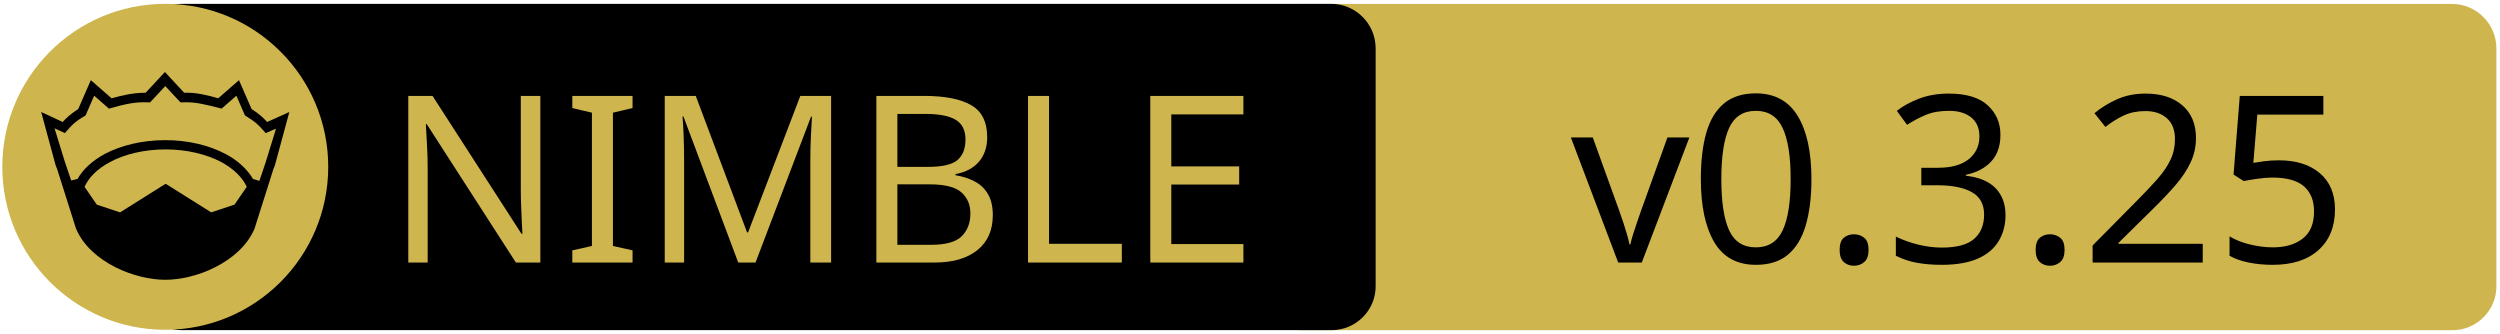
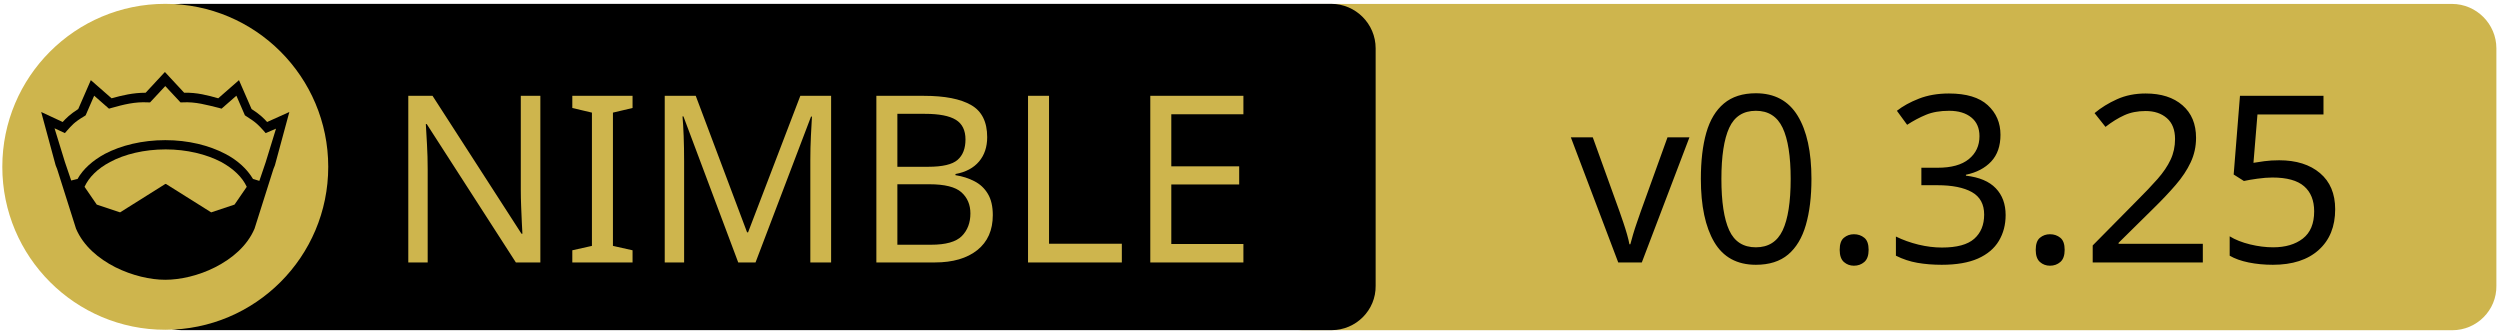
<svg xmlns="http://www.w3.org/2000/svg" xmlns:xlink="http://www.w3.org/1999/xlink" width="675" height="90" xml:space="preserve" version="1.1">
  <a xlink:href="https://github.com/brentp/hts-nim">
    <g>
      <path fill="#CEB54D" id="svg_15" d="m662.123,89.159l-310.5,0c-6.6,0 -12,-5.4 -12,-12l0,-64.1c0,-6.6 5.4,-12 12,-12l310.4,0c6.6,0 12,5.4 12,12l0,64.1c0.1,6.6 -5.3,12 -11.9,12z" />
      <path id="svg_1" d="m359.524,89.139l-310.5,0c-6.6,0 -12,-5.4 -12,-12l0,-64.1c0,-6.6 5.4,-12 12,-12l310.4,0c6.6,0 12,5.4 12,12l0,64.1c0.1,6.6 -5.3,12 -11.9,12z" />
      <rect id="svg_2" fill="none" height="45.9" width="315.3" class="st0" y="24.539" x="60.224" />
      <circle id="svg_4" fill="#CEB54D" r="44" cy="45.039" cx="44.624" class="st1" />
      <g id="XMLID_4_">
        <path id="svg_5" d="m78.124,30.239l-3.9,14.4l-0.4,1l-5.1,16.1c0,0 0,0 0,0c-2,4.7 -6.1,8.1 -10.6,10.4c-4.5,2.3 -9.5,3.4 -13.5,3.4c-4,0 -8.9,-1.1 -13.5,-3.4c-4.5,-2.3 -8.6,-5.7 -10.6,-10.4c0,0 0,0 0,0l-5.1,-16.1l-0.4,-1l-3.9,-14.4l5.8,2.7c0.9,-1 2,-2.1 4.2,-3.5l3.4,-7.8l5.6,4.9c2.9,-0.8 5.8,-1.5 9.2,-1.5l5.2,-5.6l5.2,5.6c3.4,-0.1 6.4,0.7 9.2,1.5l5.6,-4.9l3.4,7.8c2.2,1.4 3.3,2.5 4.2,3.5l6,-2.7z" />
        <g id="XMLID_6_">
          <g id="svg_6">
            <path id="svg_7" fill="#CEB54D" d="m66.624,50.439l-3.3,4.8l-6.3,2.1l-12.1,-7.6c-0.1,-0.1 -0.3,-0.1 -0.4,0l-12.1,7.6l-6.3,-2.1l-3.3,-4.8c1.2,-2.6 3.5,-4.9 6.9,-6.7c3.9,-2.1 9.2,-3.4 15,-3.4c5.7,0 11,1.3 15,3.4c3.3,1.8 5.7,4.1 6.9,6.7z" class="st1" />
          </g>
          <g id="svg_8" />
        </g>
        <g id="XMLID_5_">
          <g id="svg_9">
            <path id="svg_10" fill="#CEB54D" d="m74.524,34.739l-2.8,9.1l-1.7,5l-1.6,-0.5c0,0 -0.1,0 -0.1,0c-1.6,-2.7 -4.2,-5.1 -7.5,-6.8c-4.4,-2.3 -10,-3.7 -16.2,-3.7c-6.2,0 -11.9,1.4 -16.3,3.7c-3.3,1.8 -5.9,4.1 -7.4,6.8c0,0 -0.1,0 -0.1,0l-1.6,0.4l-1.7,-5l-2.8,-9.1l2.8,1.3l0.6,-0.7c1.2,-1.3 1.8,-2.2 4.7,-3.9l0.3,-0.2l2.3,-5.3l4,3.5l0.7,-0.2c3.2,-0.9 6.3,-1.7 9.8,-1.5l0.6,0l4.1,-4.4l4.1,4.4l0.6,0c3.5,-0.2 6.5,0.7 9.8,1.5l0.7,0.2l4,-3.5l2.3,5.3l0.3,0.2c2.9,1.8 3.5,2.6 4.7,3.9l0.6,0.7l2.8,-1.2z" class="st1" />
          </g>
          <g id="svg_11" />
        </g>
      </g>
-       <text x="-442" y="-350" id="svg_16" font-size="63px" font-family="'PT Sans Caption'" fill="#CEB54D" class="st1 st2 st3" transform="matrix(1 0 0 1 546.13 420.879)">NIMBLE</text>
-       <text x="-122.0" y="-350" id="svg_17" font-size="63px" font-family="'PT Sans Caption'" fill="#000000" class="st1 st2 st3" transform="matrix(1 0 0 1 546.13 420.879)">v0.3.25</text>
+       <text x="-442" y="-350.021" id="svg_16" font-size="63px" font-family="'PT Sans Caption'" fill="#CEB54D" class="st1 st2 st3" transform="matrix(1 0 0 1 546.13 420.879)">NIMBLE</text>
+       <text x="-122.0" y="-350.012" id="svg_17" font-size="63.012px" font-family="'PT Sans Caption'" fill="#000000" class="st1 st2 st3" transform="matrix(1 0 0 1 546.13 420.879)">v0.3.25</text>
    </g>
  </a>
</svg>
